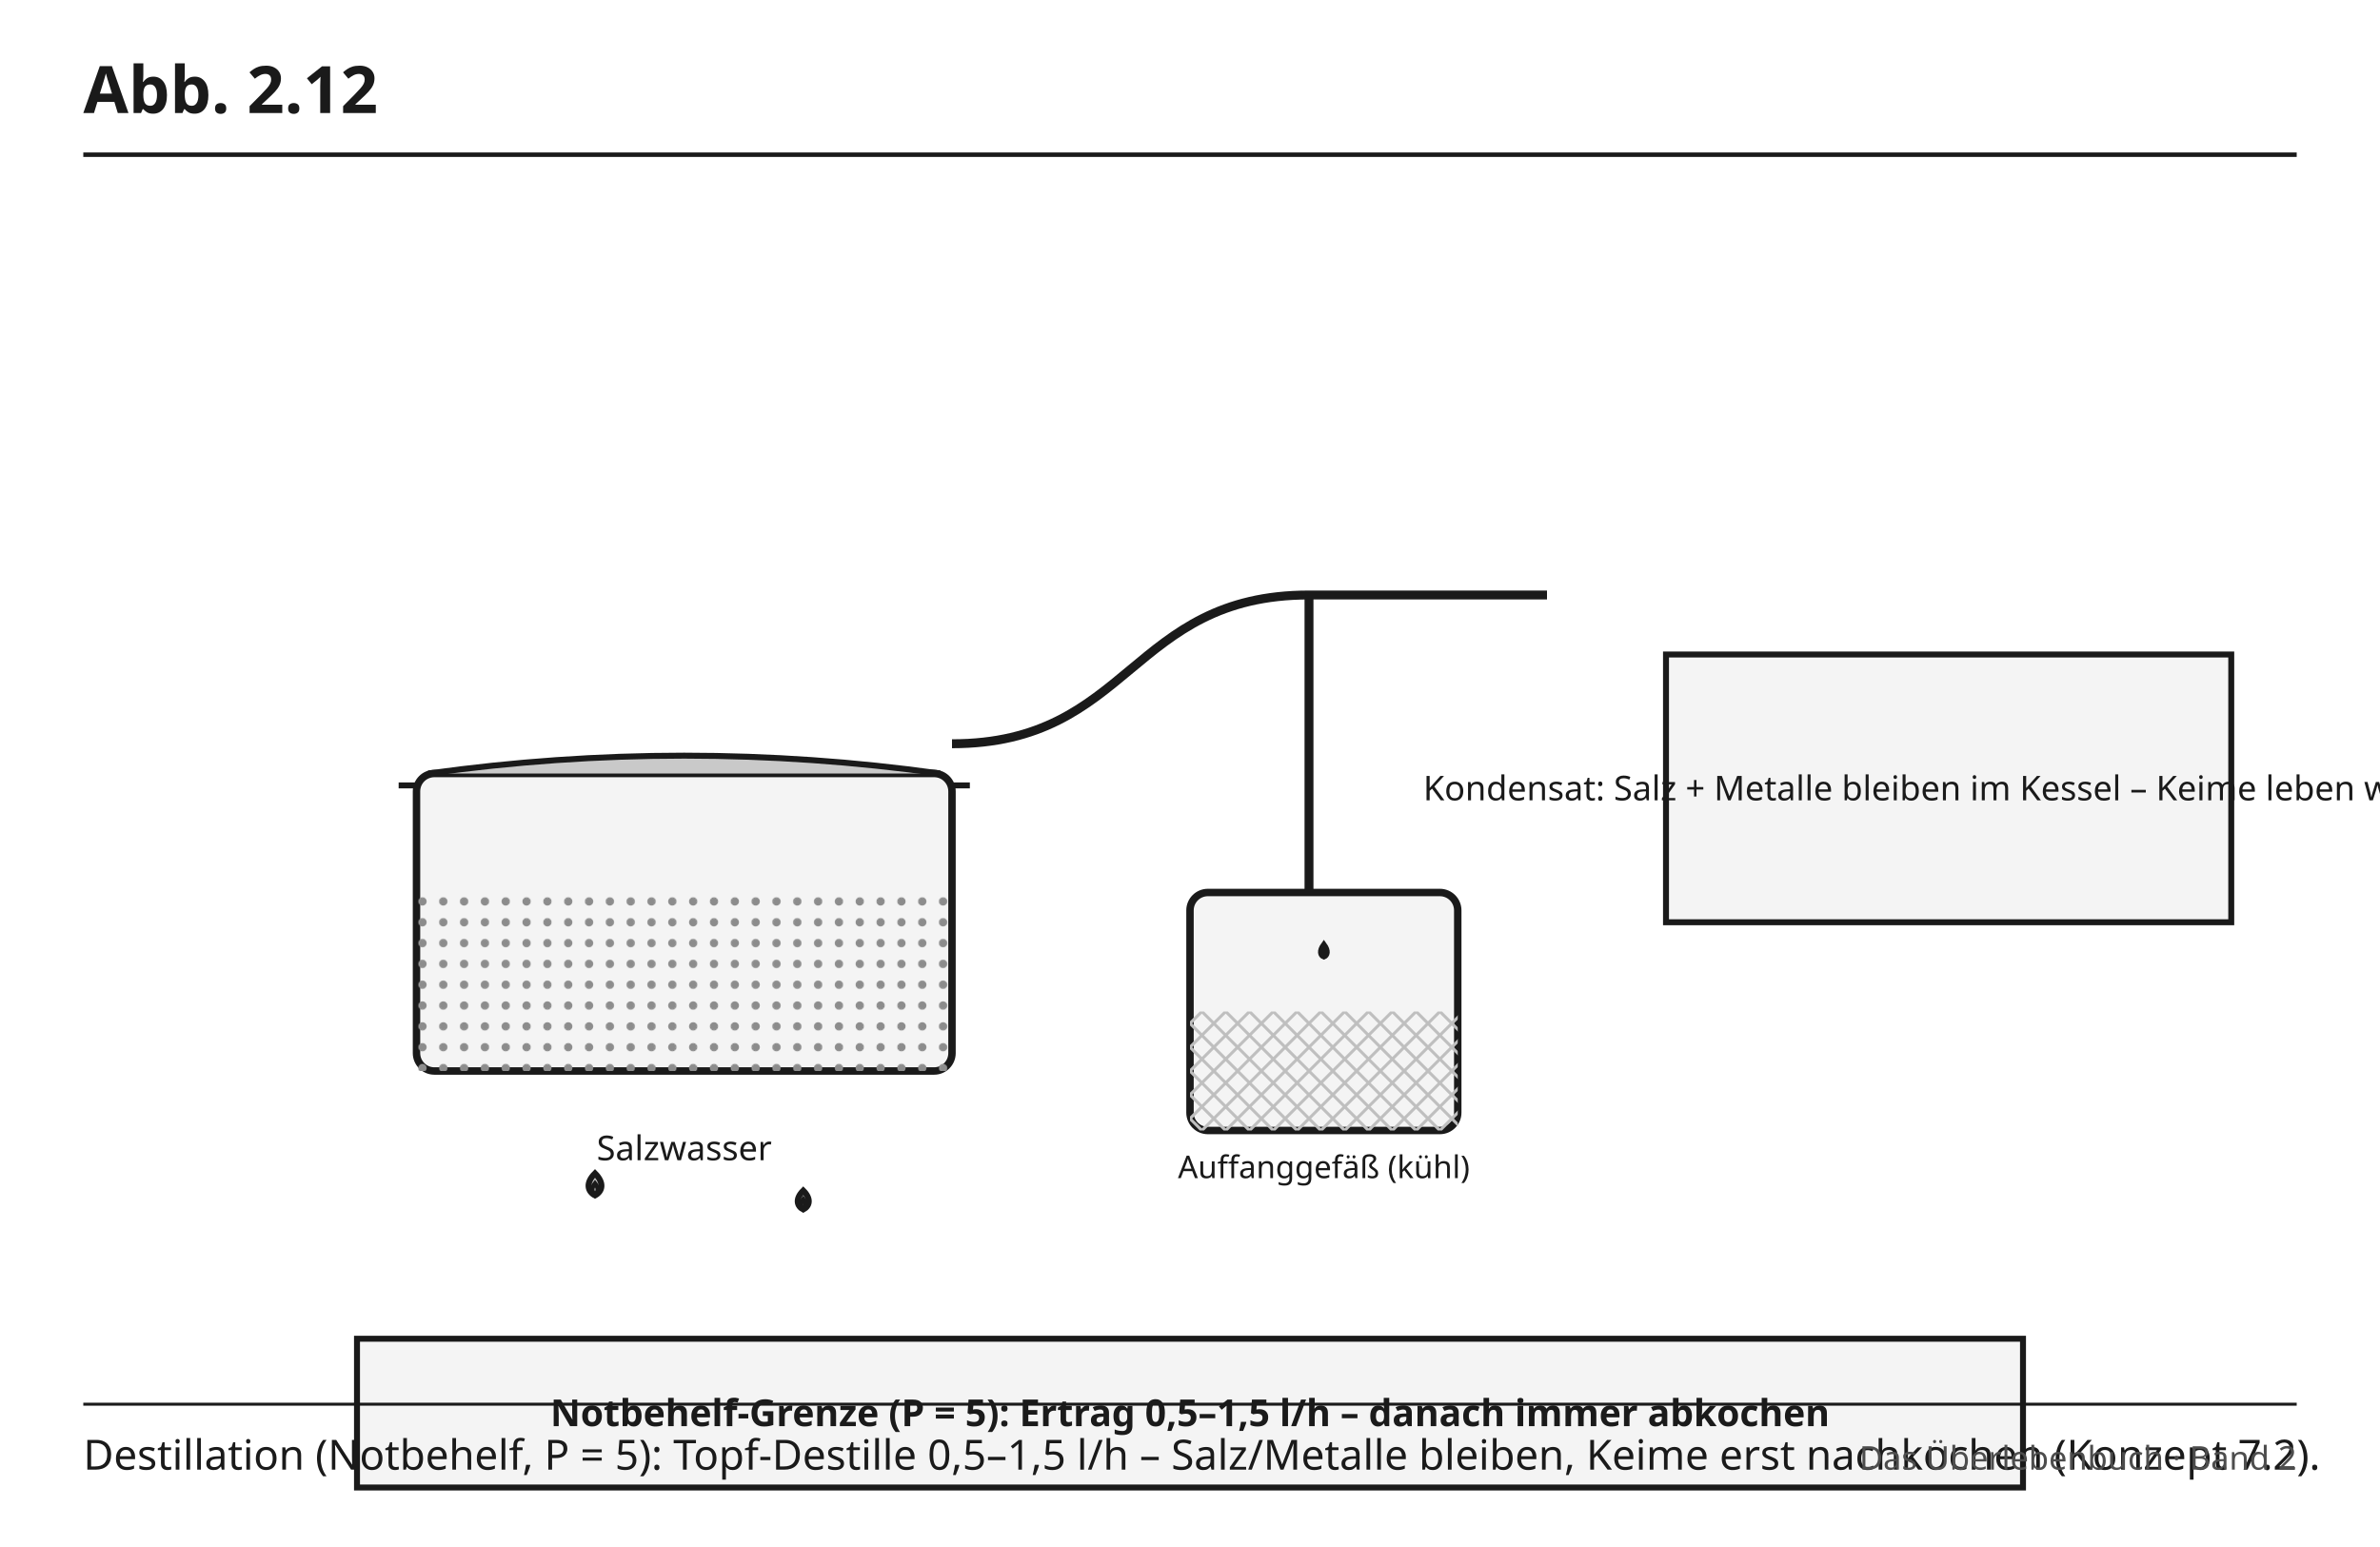
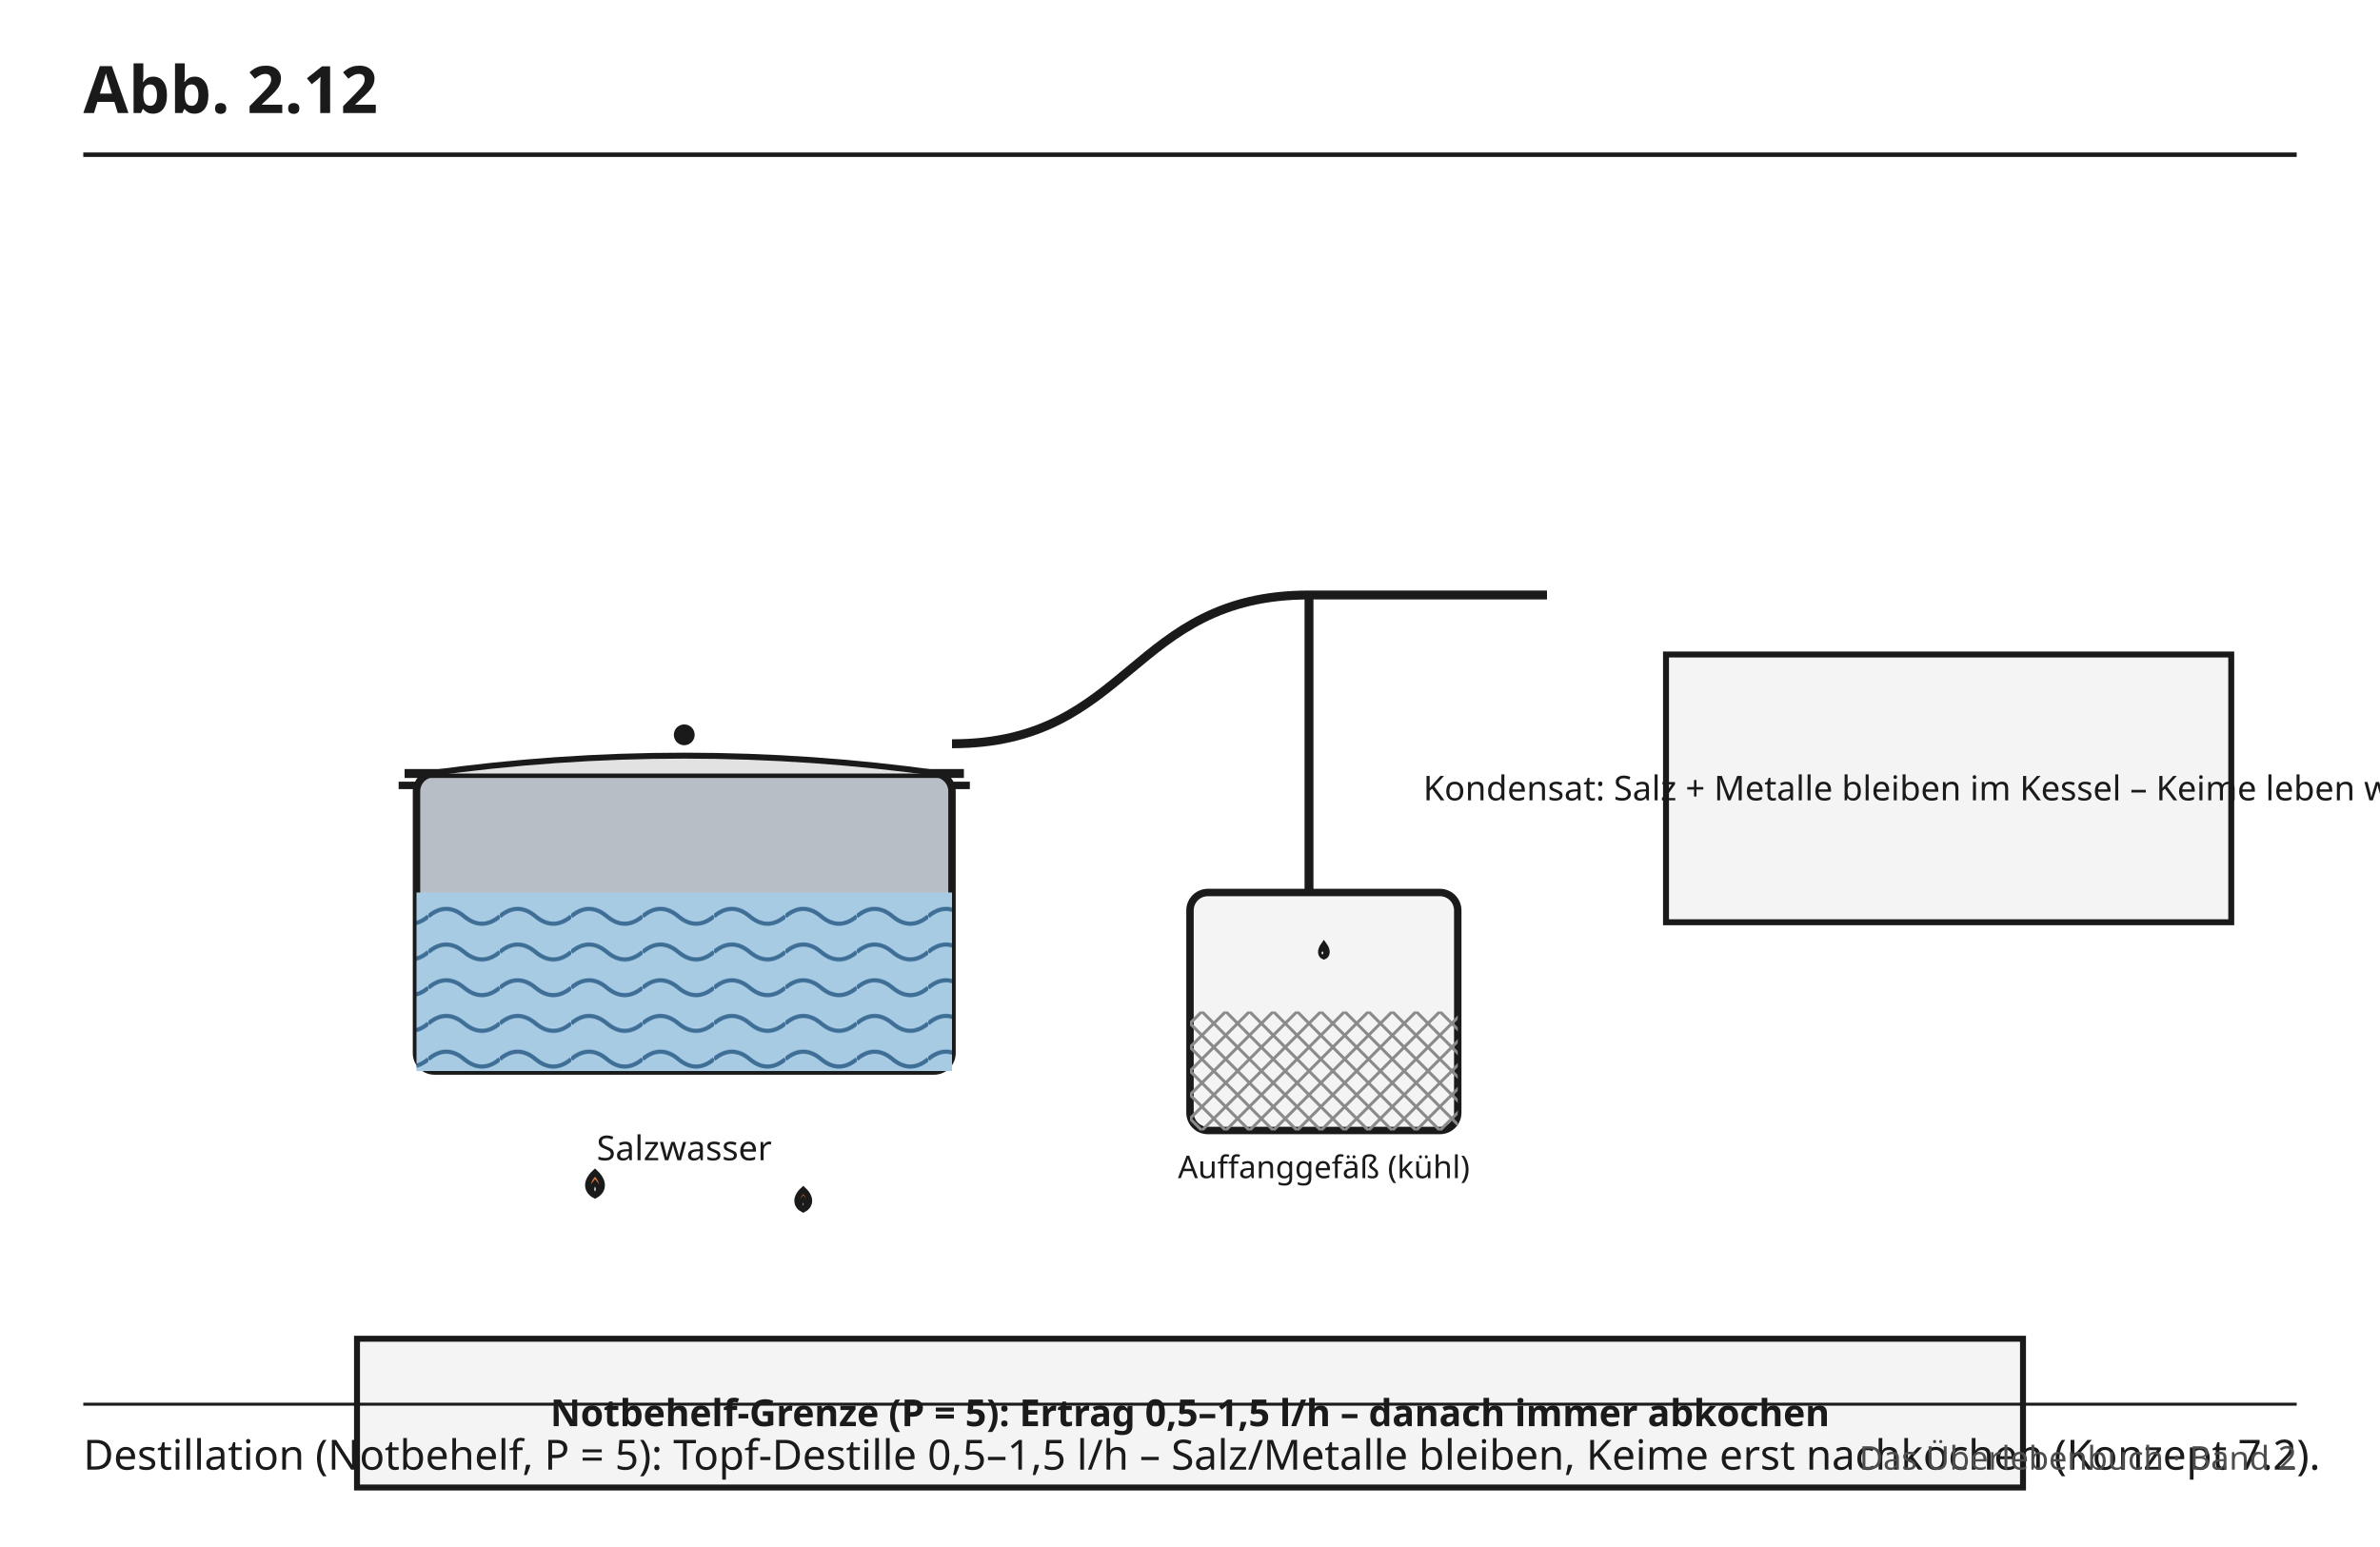
<svg xmlns="http://www.w3.org/2000/svg" xml:lang="de" viewBox="0 0 800 520" role="img" aria-label="Abb. 2.12 – Destillation (Notbehelf, P = 5): Topf-Destille 0,5–1,5 l/h – Salz/Metalle bleiben, Keime erst nachkochen (Konzept 7.2).">
  <defs>
    <marker id="ah" markerWidth="10" markerHeight="8" refX="9" refY="4" orient="auto">
      <path d="M0 0 L10 4 L0 8 z" fill="#1a1a1a" />
    </marker>
    <marker id="ahs" markerWidth="10" markerHeight="8" refX="1" refY="4" orient="auto">
      <path d="M10 0 L0 4 L10 8 z" fill="#1a1a1a" />
    </marker>
    <pattern id="hatch" width="8" height="8" patternTransform="rotate(45)" patternUnits="userSpaceOnUse">
-       <line x1="0" y1="0" x2="0" y2="8" stroke="#8c8c8c" stroke-width="1.6" />
+       <line x1="0" y1="0" x2="0" y2="8" stroke="#6e6e6e" stroke-width="1.6" />
    </pattern>
    <pattern id="cross" width="8" height="8" patternUnits="userSpaceOnUse">
-       <path d="M0 0 L8 8 M8 0 L0 8" stroke="#bfbfbf" stroke-width="1" />
+       <path d="M0 0 L8 8 M8 0 L0 8" stroke="#8a8a8a" stroke-width="1" />
    </pattern>
    <pattern id="dots" width="7" height="7" patternUnits="userSpaceOnUse">
-       <circle cx="2" cy="2" r="1.4" fill="#8c8c8c" />
+       <circle cx="2" cy="2" r="1.4" fill="#6e6e6e" />
+     </pattern>
+     <pattern id="wtr" width="24" height="12" patternUnits="userSpaceOnUse">
+       <rect width="24" height="12" fill="#a8cbe4" />
+       <path d="M0 8 q 6 -5 12 0 t 12 0" fill="none" stroke="#3f6f96" stroke-width="1.4" />
    </pattern>
  </defs>
  <rect x="0" y="0" width="800" height="520" fill="#ffffff" />
  <text x="28" y="38" font-family="sans-serif" font-size="22" text-anchor="start" font-weight="bold" fill="#1a1a1a">Abb. 2.12</text>
  <line x1="28" y1="52" x2="772" y2="52" stroke="#1a1a1a" stroke-width="1.5" />
-   <rect x="140" y="260" width="180" height="100" fill="#f4f4f4" stroke="#1a1a1a" stroke-width="2.5" rx="6" />
-   <line x1="134" y1="264" x2="140" y2="264" stroke="#1a1a1a" stroke-width="2" />
-   <line x1="326" y1="264" x2="320" y2="264" stroke="#1a1a1a" stroke-width="2" />
-   <path d="M144 260 Q 230 248 316 260" fill="#c9c9c9" stroke="#1a1a1a" stroke-width="2" />
-   <rect x="140" y="300" width="180" height="60" fill="url(#dots)" stroke="none" />
+   <rect x="140" y="260" width="180" height="100" fill="#b8bec6" stroke="#1a1a1a" stroke-width="2.5" rx="6" />
+   <line x1="134" y1="264" x2="140" y2="264" stroke="#1a1a1a" stroke-width="2.5" />
+   <line x1="326" y1="264" x2="320" y2="264" stroke="#1a1a1a" stroke-width="2.5" />
+   <line x1="136" y1="260" x2="324" y2="260" stroke="#1a1a1a" stroke-width="3" />
+   <path d="M144 260 Q 230 248 316 260" fill="#e2e2e2" stroke="#1a1a1a" stroke-width="2" />
+   <circle cx="230" cy="247" r="3" fill="#1a1a1a" stroke="#1a1a1a" stroke-width="1" />
+   <rect x="140" y="300" width="180" height="60" fill="url(#wtr)" stroke="none" />
  <text x="230" y="390" font-family="sans-serif" font-size="11.5" text-anchor="middle" font-weight="normal" fill="#1a1a1a">Salzwasser</text>
-   <path d="M200 394.4 C 203.36 397.76 202.38 400.56 200 401.82 C 197.62 400.56 196.64 397.76 200 394.4 Z" fill="#c9c9c9" stroke="#1a1a1a" stroke-width="2" />
-   <path d="M200 397.76 C 201.4 399.44 200.98 400.84 200 401.4 C 199.02 400.84 198.6 399.44 200 397.76 Z" fill="#f4f4f4" stroke="#1a1a1a" stroke-width="1.5" />
-   <path d="M270 400.2 C 272.88 403.08 272.04 405.48 270 406.56 C 267.96 405.48 267.12 403.08 270 400.2 Z" fill="#c9c9c9" stroke="#1a1a1a" stroke-width="2" />
-   <path d="M270 403.08 C 271.2 404.52 270.84 405.72 270 406.2 C 269.16 405.72 268.8 404.52 270 403.08 Z" fill="#f4f4f4" stroke="#1a1a1a" stroke-width="1.5" />
+   <path d="M200 394.12 C 203.64 397.48 202.52 400.56 200 401.82 C 197.48 400.56 196.36 397.48 200 394.12 Z" fill="#e07b39" stroke="#1a1a1a" stroke-width="2" />
+   <path d="M200 397.48 C 201.54 399.3 201.12 400.84 200 401.4 C 198.88 400.84 198.46 399.3 200 397.48 Z" fill="#f6e3d3" stroke="#1a1a1a" stroke-width="1.5" />
+   <path d="M270 399.96 C 273.12 402.84 272.16 405.48 270 406.56 C 267.84 405.48 266.88 402.84 270 399.96 Z" fill="#e07b39" stroke="#1a1a1a" stroke-width="2" />
+   <path d="M270 402.84 C 271.32 404.4 270.96 405.72 270 406.2 C 269.04 405.72 268.68 404.4 270 402.84 Z" fill="#f6e3d3" stroke="#1a1a1a" stroke-width="1.5" />
  <path d="M320 250 C 380 250 380 200 440 200 L520 200" fill="none" stroke="#1a1a1a" stroke-width="3" />
  <path d="M440 200 L440 300" fill="none" stroke="#1a1a1a" stroke-width="3" />
  <rect x="400" y="300" width="90" height="80" fill="#f4f4f4" stroke="#1a1a1a" stroke-width="2.5" rx="6" />
  <rect x="400" y="340" width="90" height="40" fill="url(#cross)" stroke="none" />
  <text x="445" y="396" font-family="sans-serif" font-size="10.5" text-anchor="middle" font-weight="normal" fill="#1a1a1a">Auffanggefäß (kühl)</text>
-   <path d="M445 317.6 C 446.52 319.68 446.04 321.12 445 321.52 C 443.96 321.12 443.48 319.68 445 317.6 Z" fill="#e2e2e2" stroke="#1a1a1a" stroke-width="2" />
+   <path d="M445 317.6 C 446.52 319.68 446.04 321.12 445 321.52 C 443.96 321.12 443.48 319.68 445 317.6 Z" fill="#a8cbe4" stroke="#1a1a1a" stroke-width="2" />
+   <ellipse cx="444.52" cy="320.32" rx="0.28" ry="0.48" fill="#ffffff" stroke="none" />
  <rect x="560" y="220" width="190" height="90" fill="#f4f4f4" stroke="#1a1a1a" stroke-width="2" />
  <text x="655" y="269.025" font-family="sans-serif" font-size="11.5" text-anchor="middle" font-weight="normal" fill="#1a1a1a">Kondensat: Salz + Metalle bleiben im Kessel – Keime leben weiter!</text>
  <rect x="120" y="450" width="560" height="50" fill="#f4f4f4" stroke="#1a1a1a" stroke-width="2" />
  <text x="400" y="479.375" font-family="sans-serif" font-size="12.5" text-anchor="middle" font-weight="bold" fill="#1a1a1a">Notbehelf-Grenze (P = 5): Ertrag 0,5–1,5 l/h – danach immer abkochen </text>
  <line x1="28" y1="472" x2="772" y2="472" stroke="#1a1a1a" stroke-width="1" />
  <text x="28" y="494" font-family="sans-serif" font-size="14" text-anchor="start" font-weight="normal" fill="#1a1a1a">Destillation (Notbehelf, P = 5): Topf-Destille 0,5–1,5 l/h – Salz/Metalle bleiben, Keime erst nachkochen (Konzept 7.2).</text>
  <text x="772" y="494" font-family="sans-serif" font-size="11" text-anchor="end" font-weight="normal" fill="#4d4d4d">Das Überlebenbuch · Band 2</text>
</svg>
